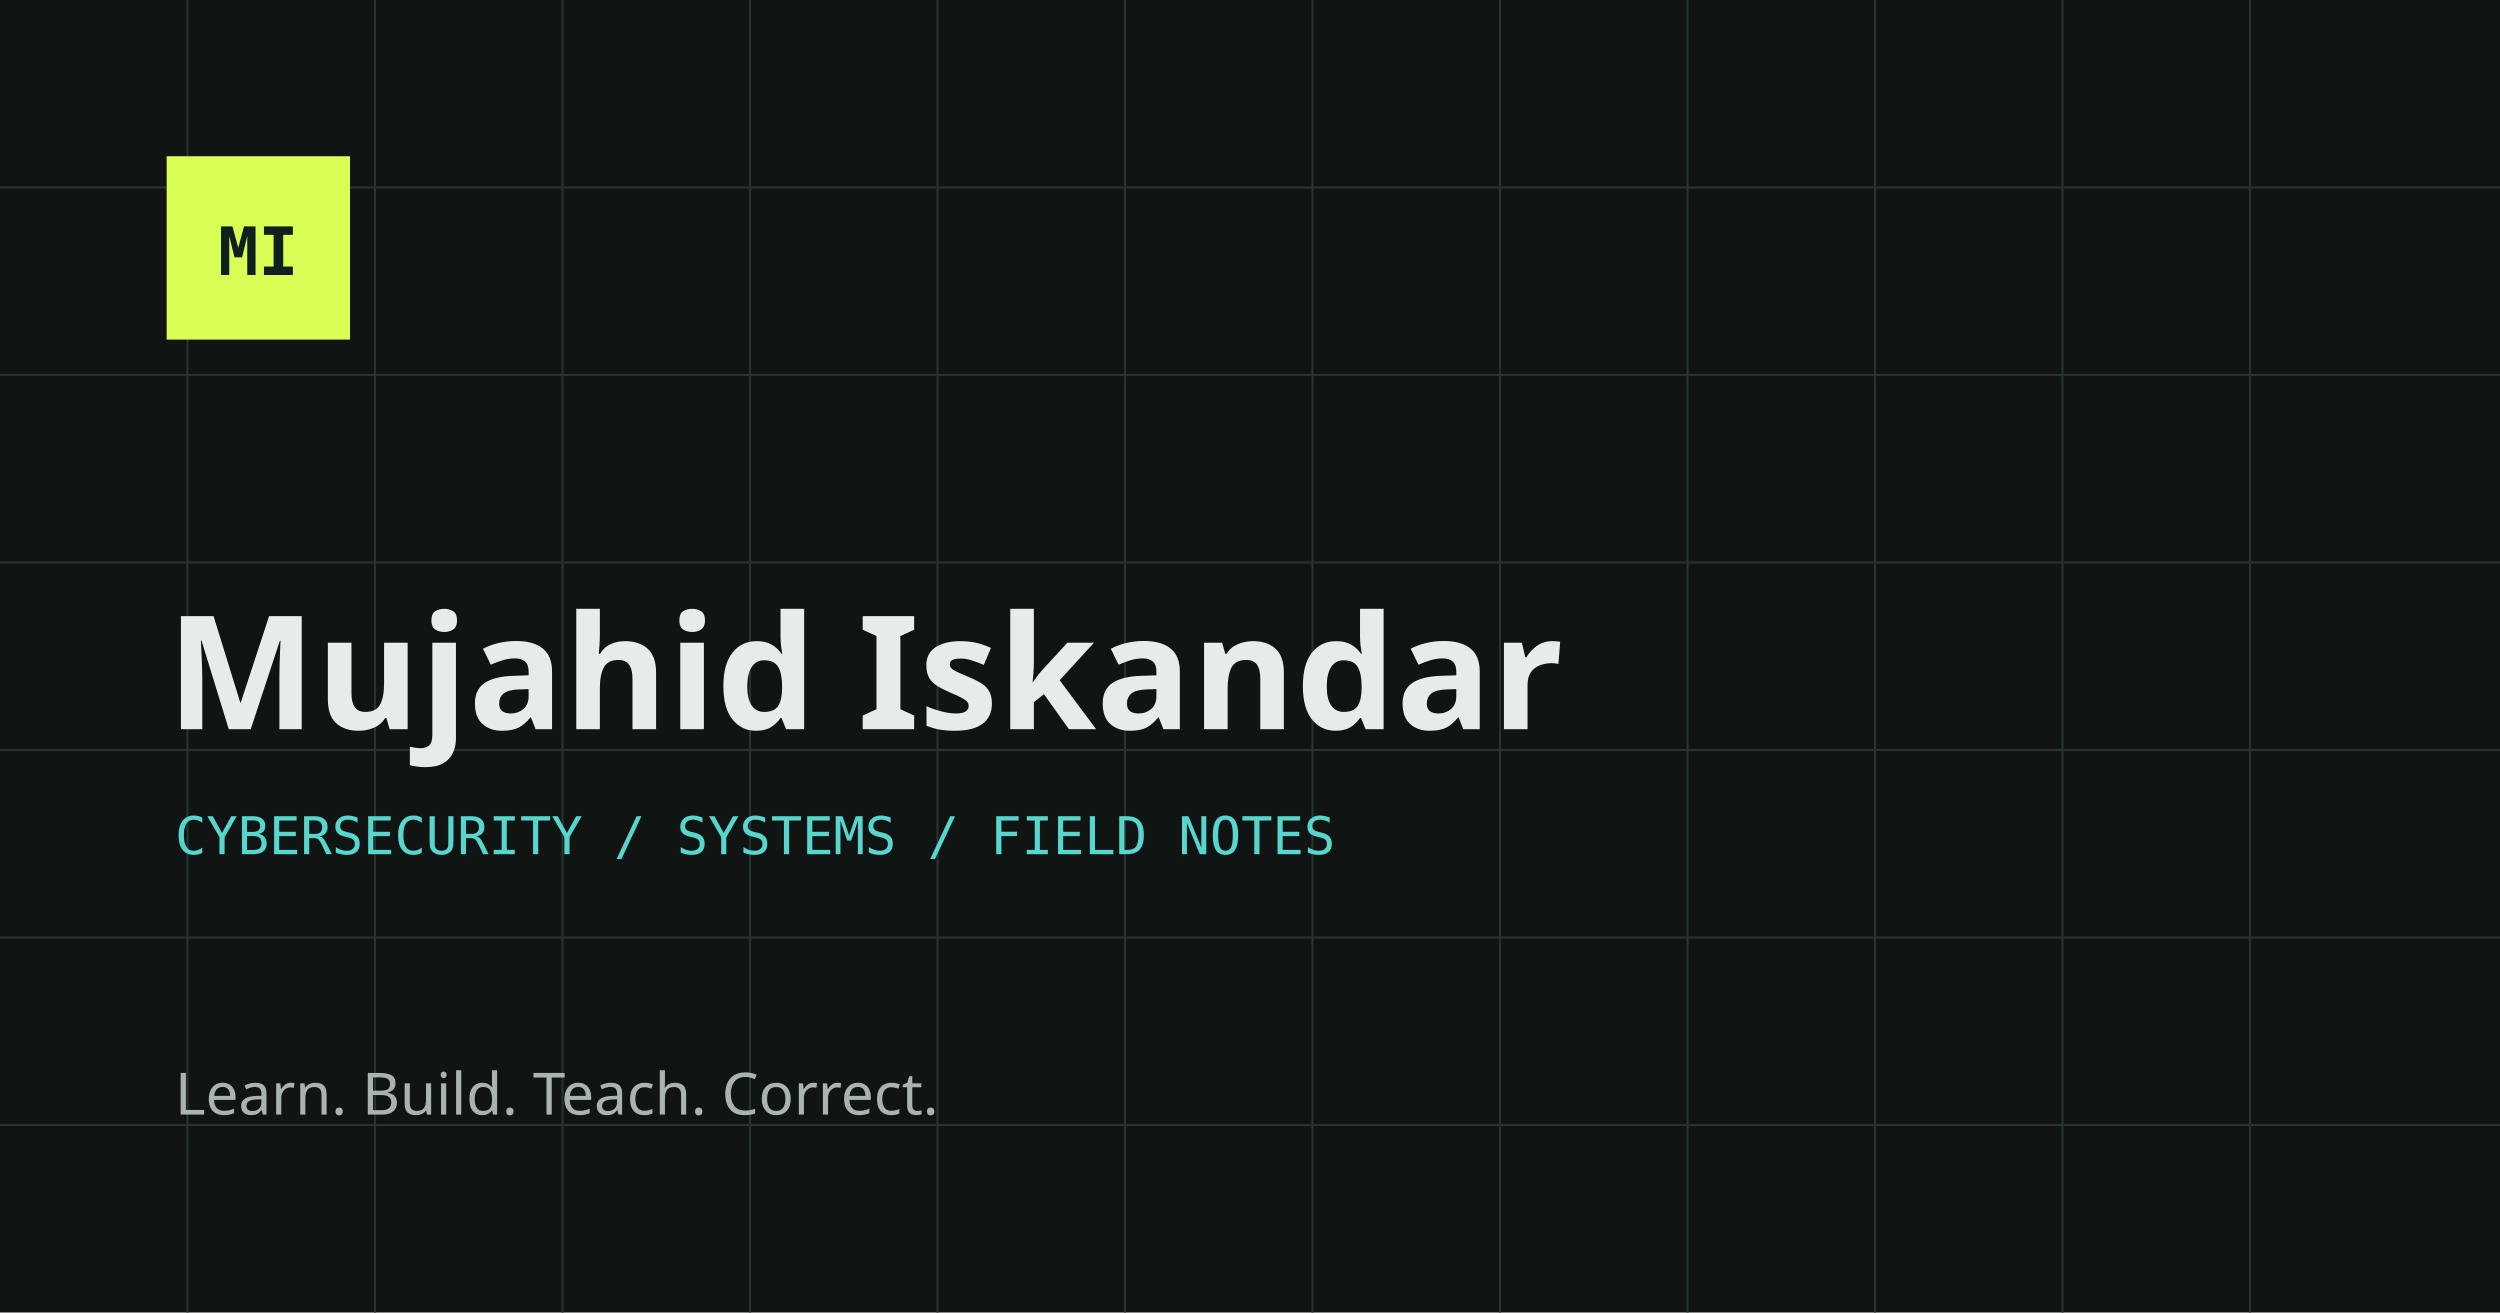
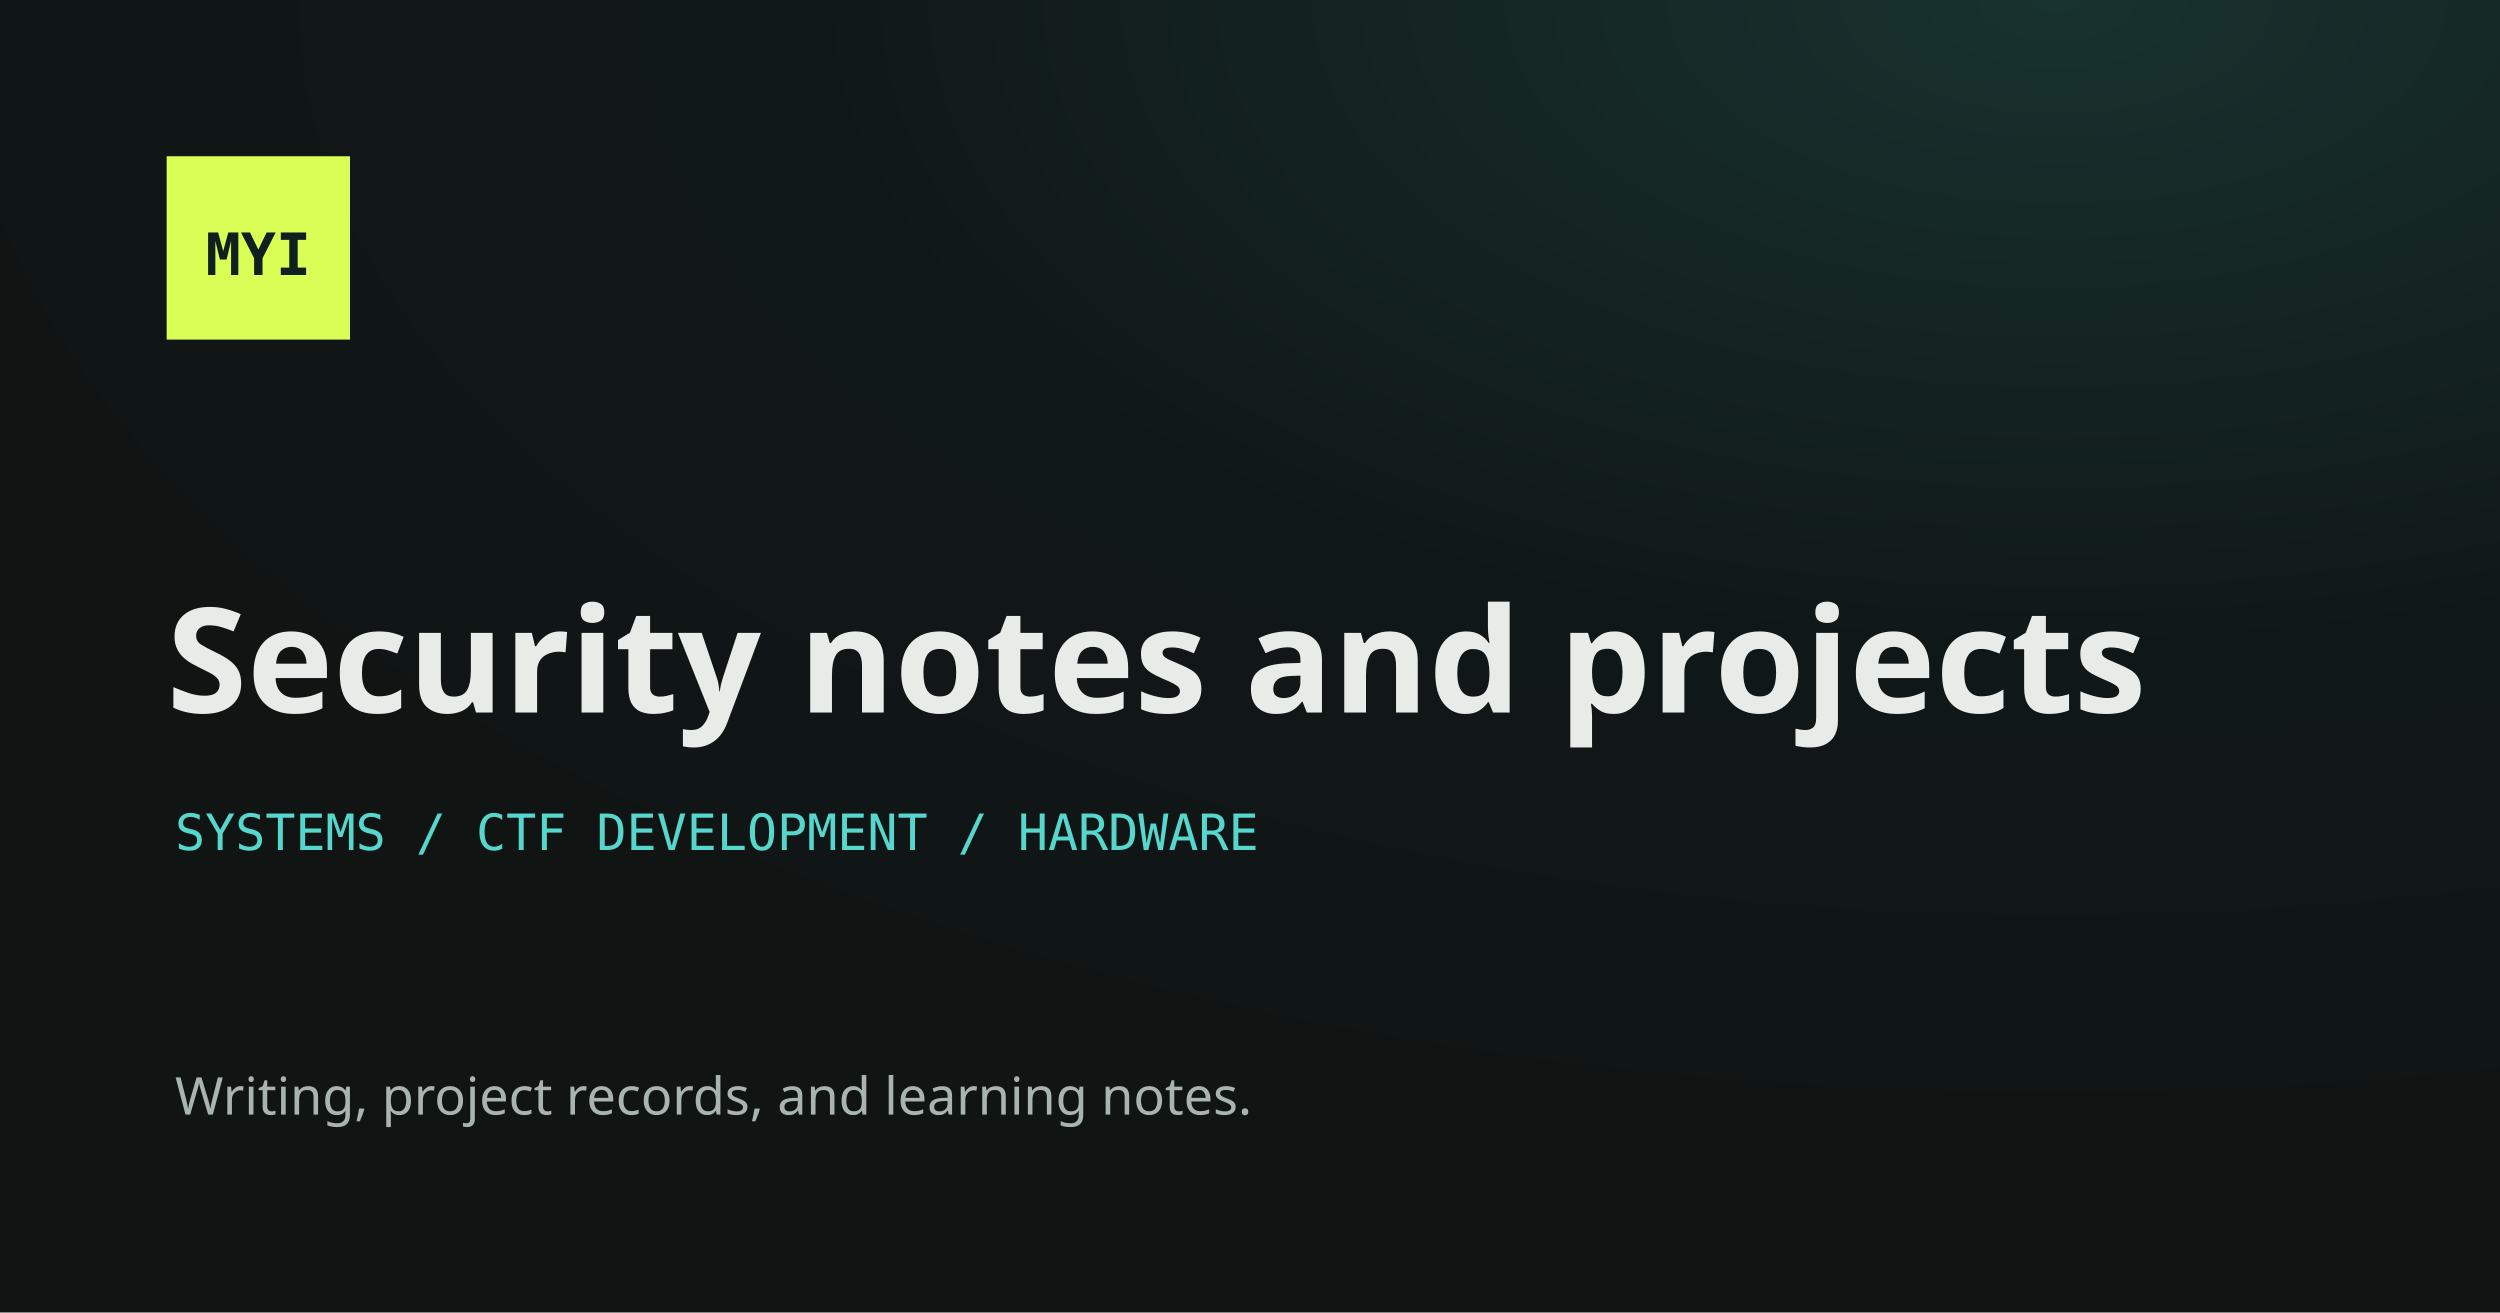
<svg xmlns="http://www.w3.org/2000/svg" viewBox="0 0 1200 630" role="img" aria-labelledby="title desc">
-   <rect width="1200" height="630" fill="#101514" />
-   <g stroke="#26332f" stroke-width="1">
-     <path d="M0 90h1200M0 180h1200M0 270h1200M0 360h1200M0 450h1200M0 540h1200" />
-     <path d="M90 0v630M180 0v630M270 0v630M360 0v630M450 0v630M540 0v630M630 0v630M720 0v630M810 0v630M900 0v630M990 0v630M1080 0v630" />
-   </g>
+   <defs>
+     <radialGradient id="bg" cx="82%" cy="0%" r="90%">
+       <stop offset="0" stop-color="#18322f" />
+       <stop offset=".55" stop-color="#101817" />
+       <stop offset="1" stop-color="#101514" />
+     </radialGradient>
+   </defs>
+   <rect width="1200" height="630" fill="url(#bg)" />
  <rect x="80" y="75" width="88" height="88" fill="#d9ff57" />
-   <text x="124" y="132" text-anchor="middle" font-family="monospace" font-size="32" font-weight="700" fill="#10201f">MI</text>
-   <text x="80" y="350" font-family="system-ui, sans-serif" font-size="76" font-weight="650" fill="#e7ece8">Mujahid Iskandar</text>
-   <text x="84" y="410" font-family="monospace" font-size="25" fill="#56d6cd">CYBERSECURITY / SYSTEMS / FIELD NOTES</text>
-   <text x="84" y="535" font-family="system-ui, sans-serif" font-size="28" fill="#a9b4b0">Learn. Build. Teach. Correct.</text>
+   <text x="124" y="132" text-anchor="middle" font-family="monospace" font-size="28" font-weight="700" fill="#10201f">MYI</text>
+   <text x="80" y="342" font-family="system-ui, sans-serif" font-size="70" font-weight="620" fill="#e7ece8">Security notes and projects</text>
+   <text x="84" y="408" font-family="monospace" font-size="24" fill="#56d6cd">SYSTEMS / CTF DEVELOPMENT / HARDWARE</text>
+   <text x="84" y="535" font-family="system-ui, sans-serif" font-size="25" fill="#a9b4b0">Writing, project records, and learning notes.</text>
</svg>
